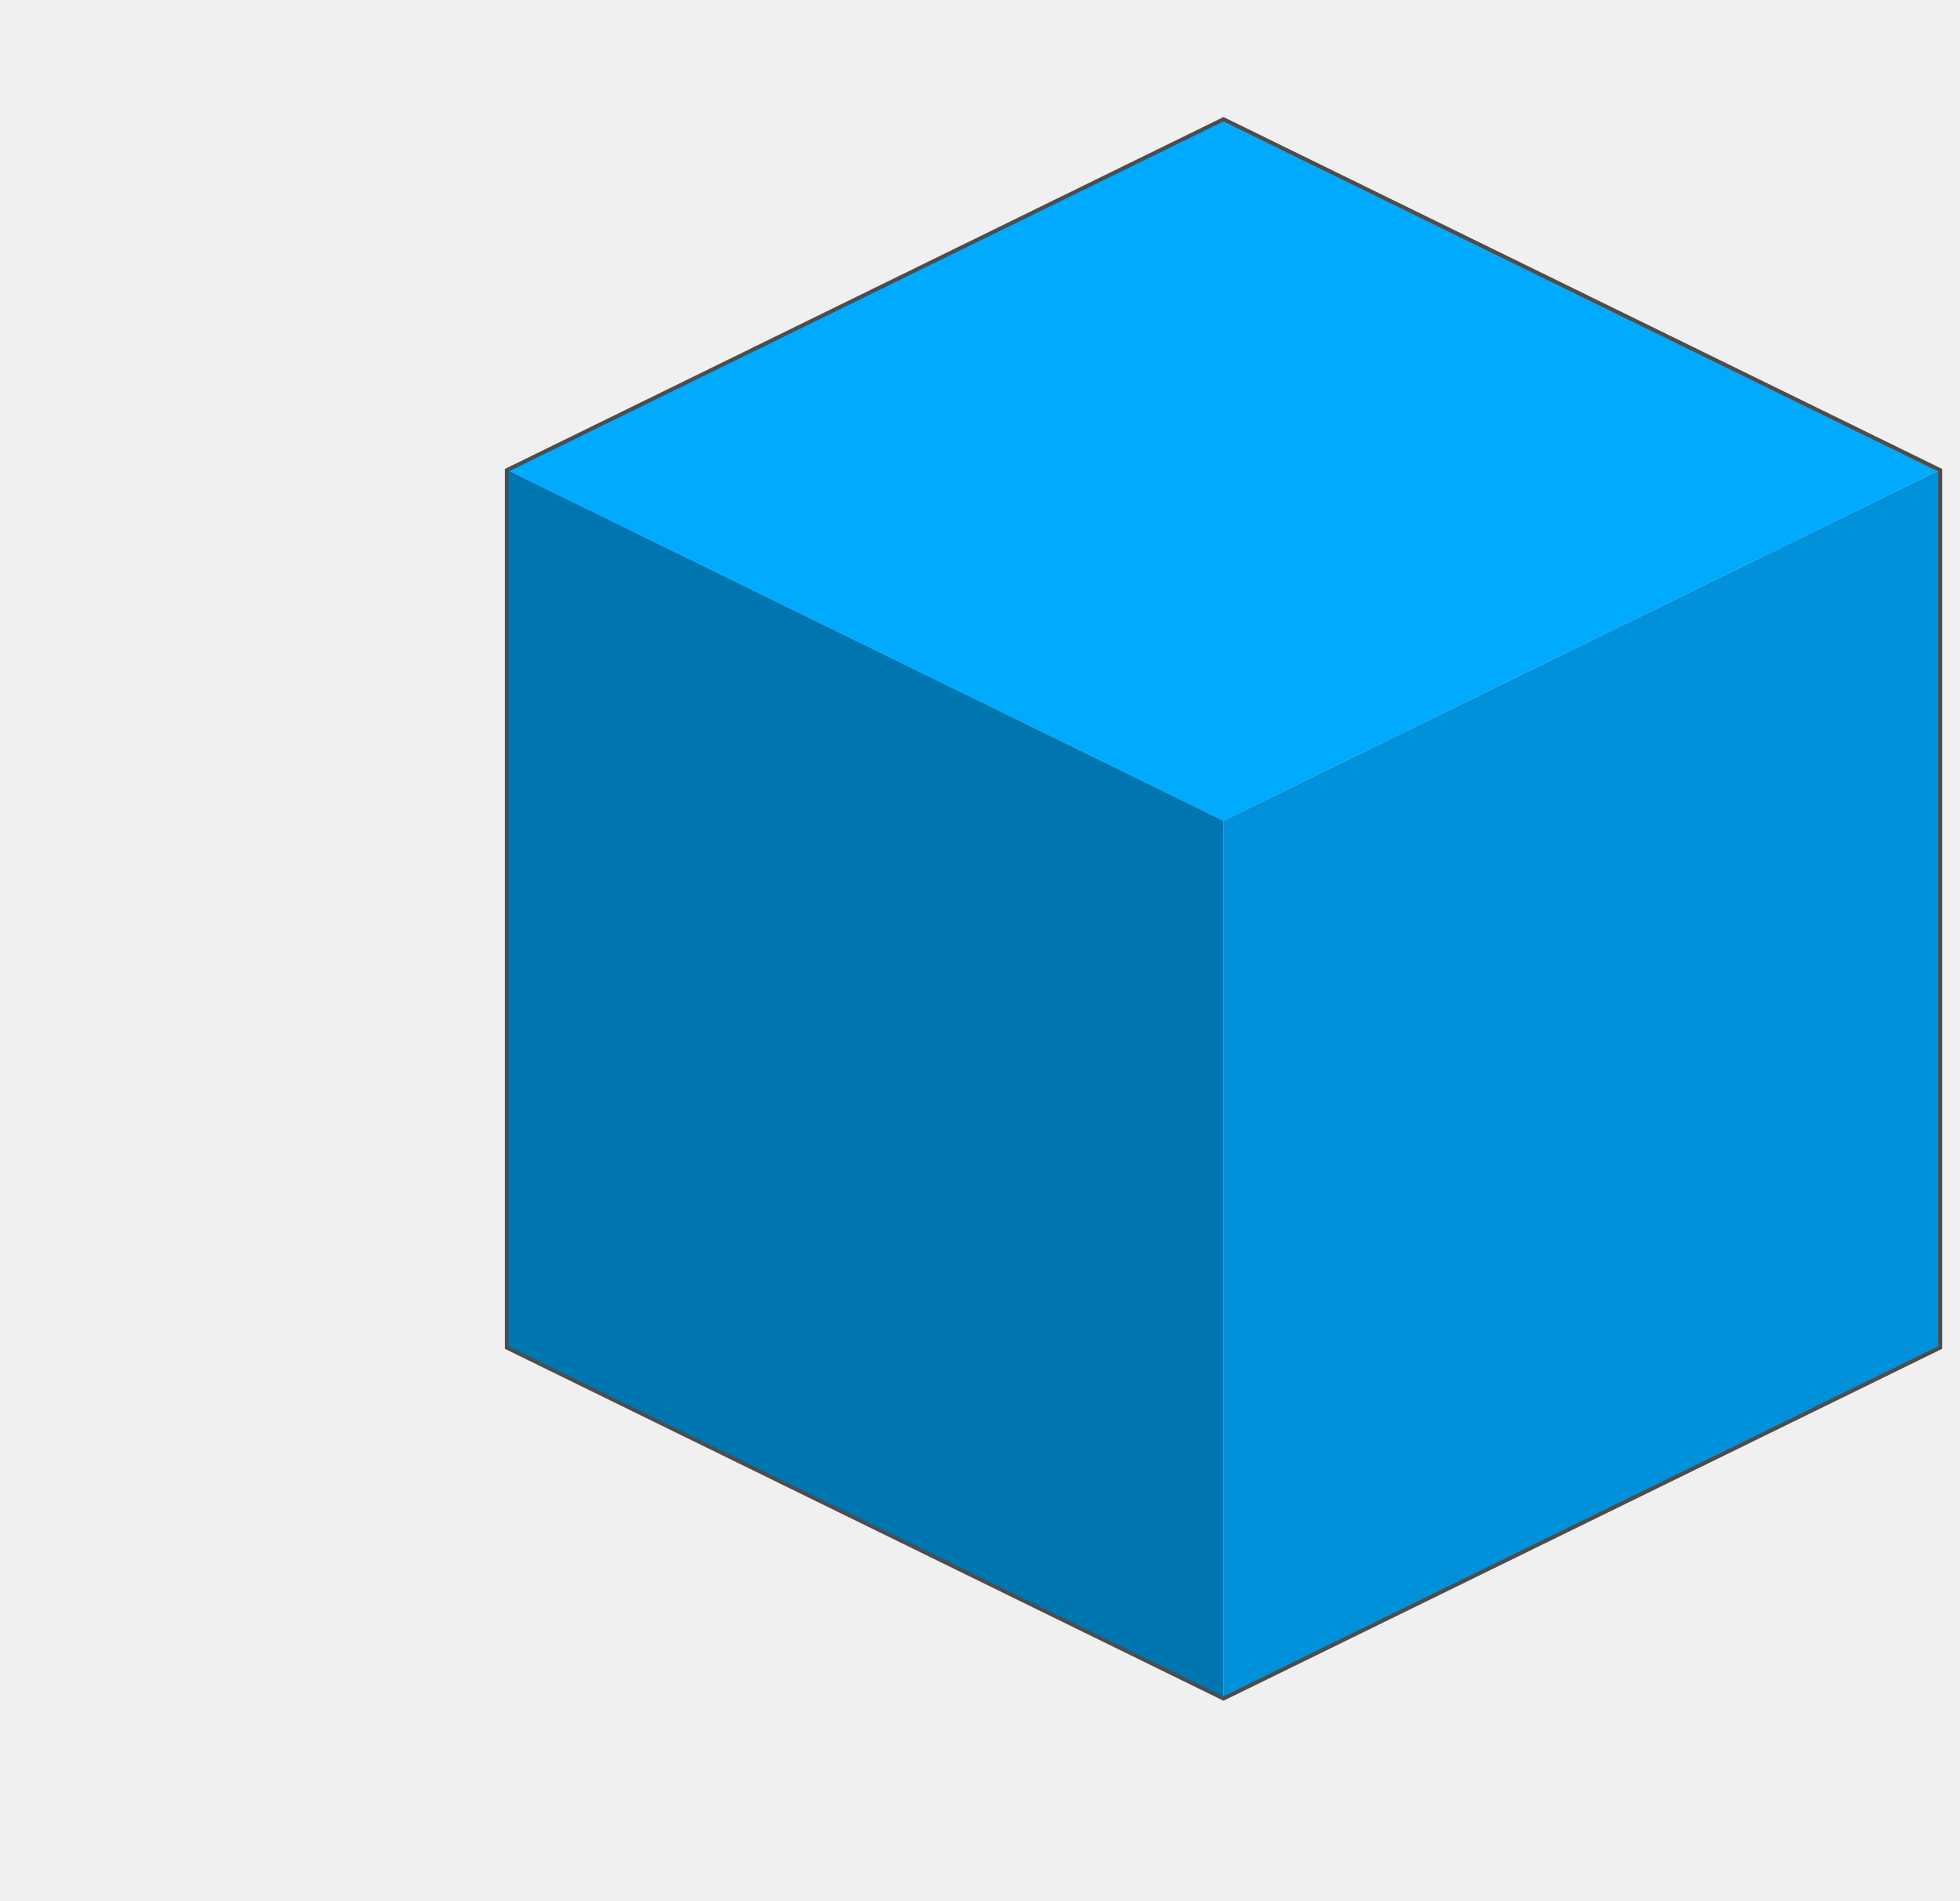
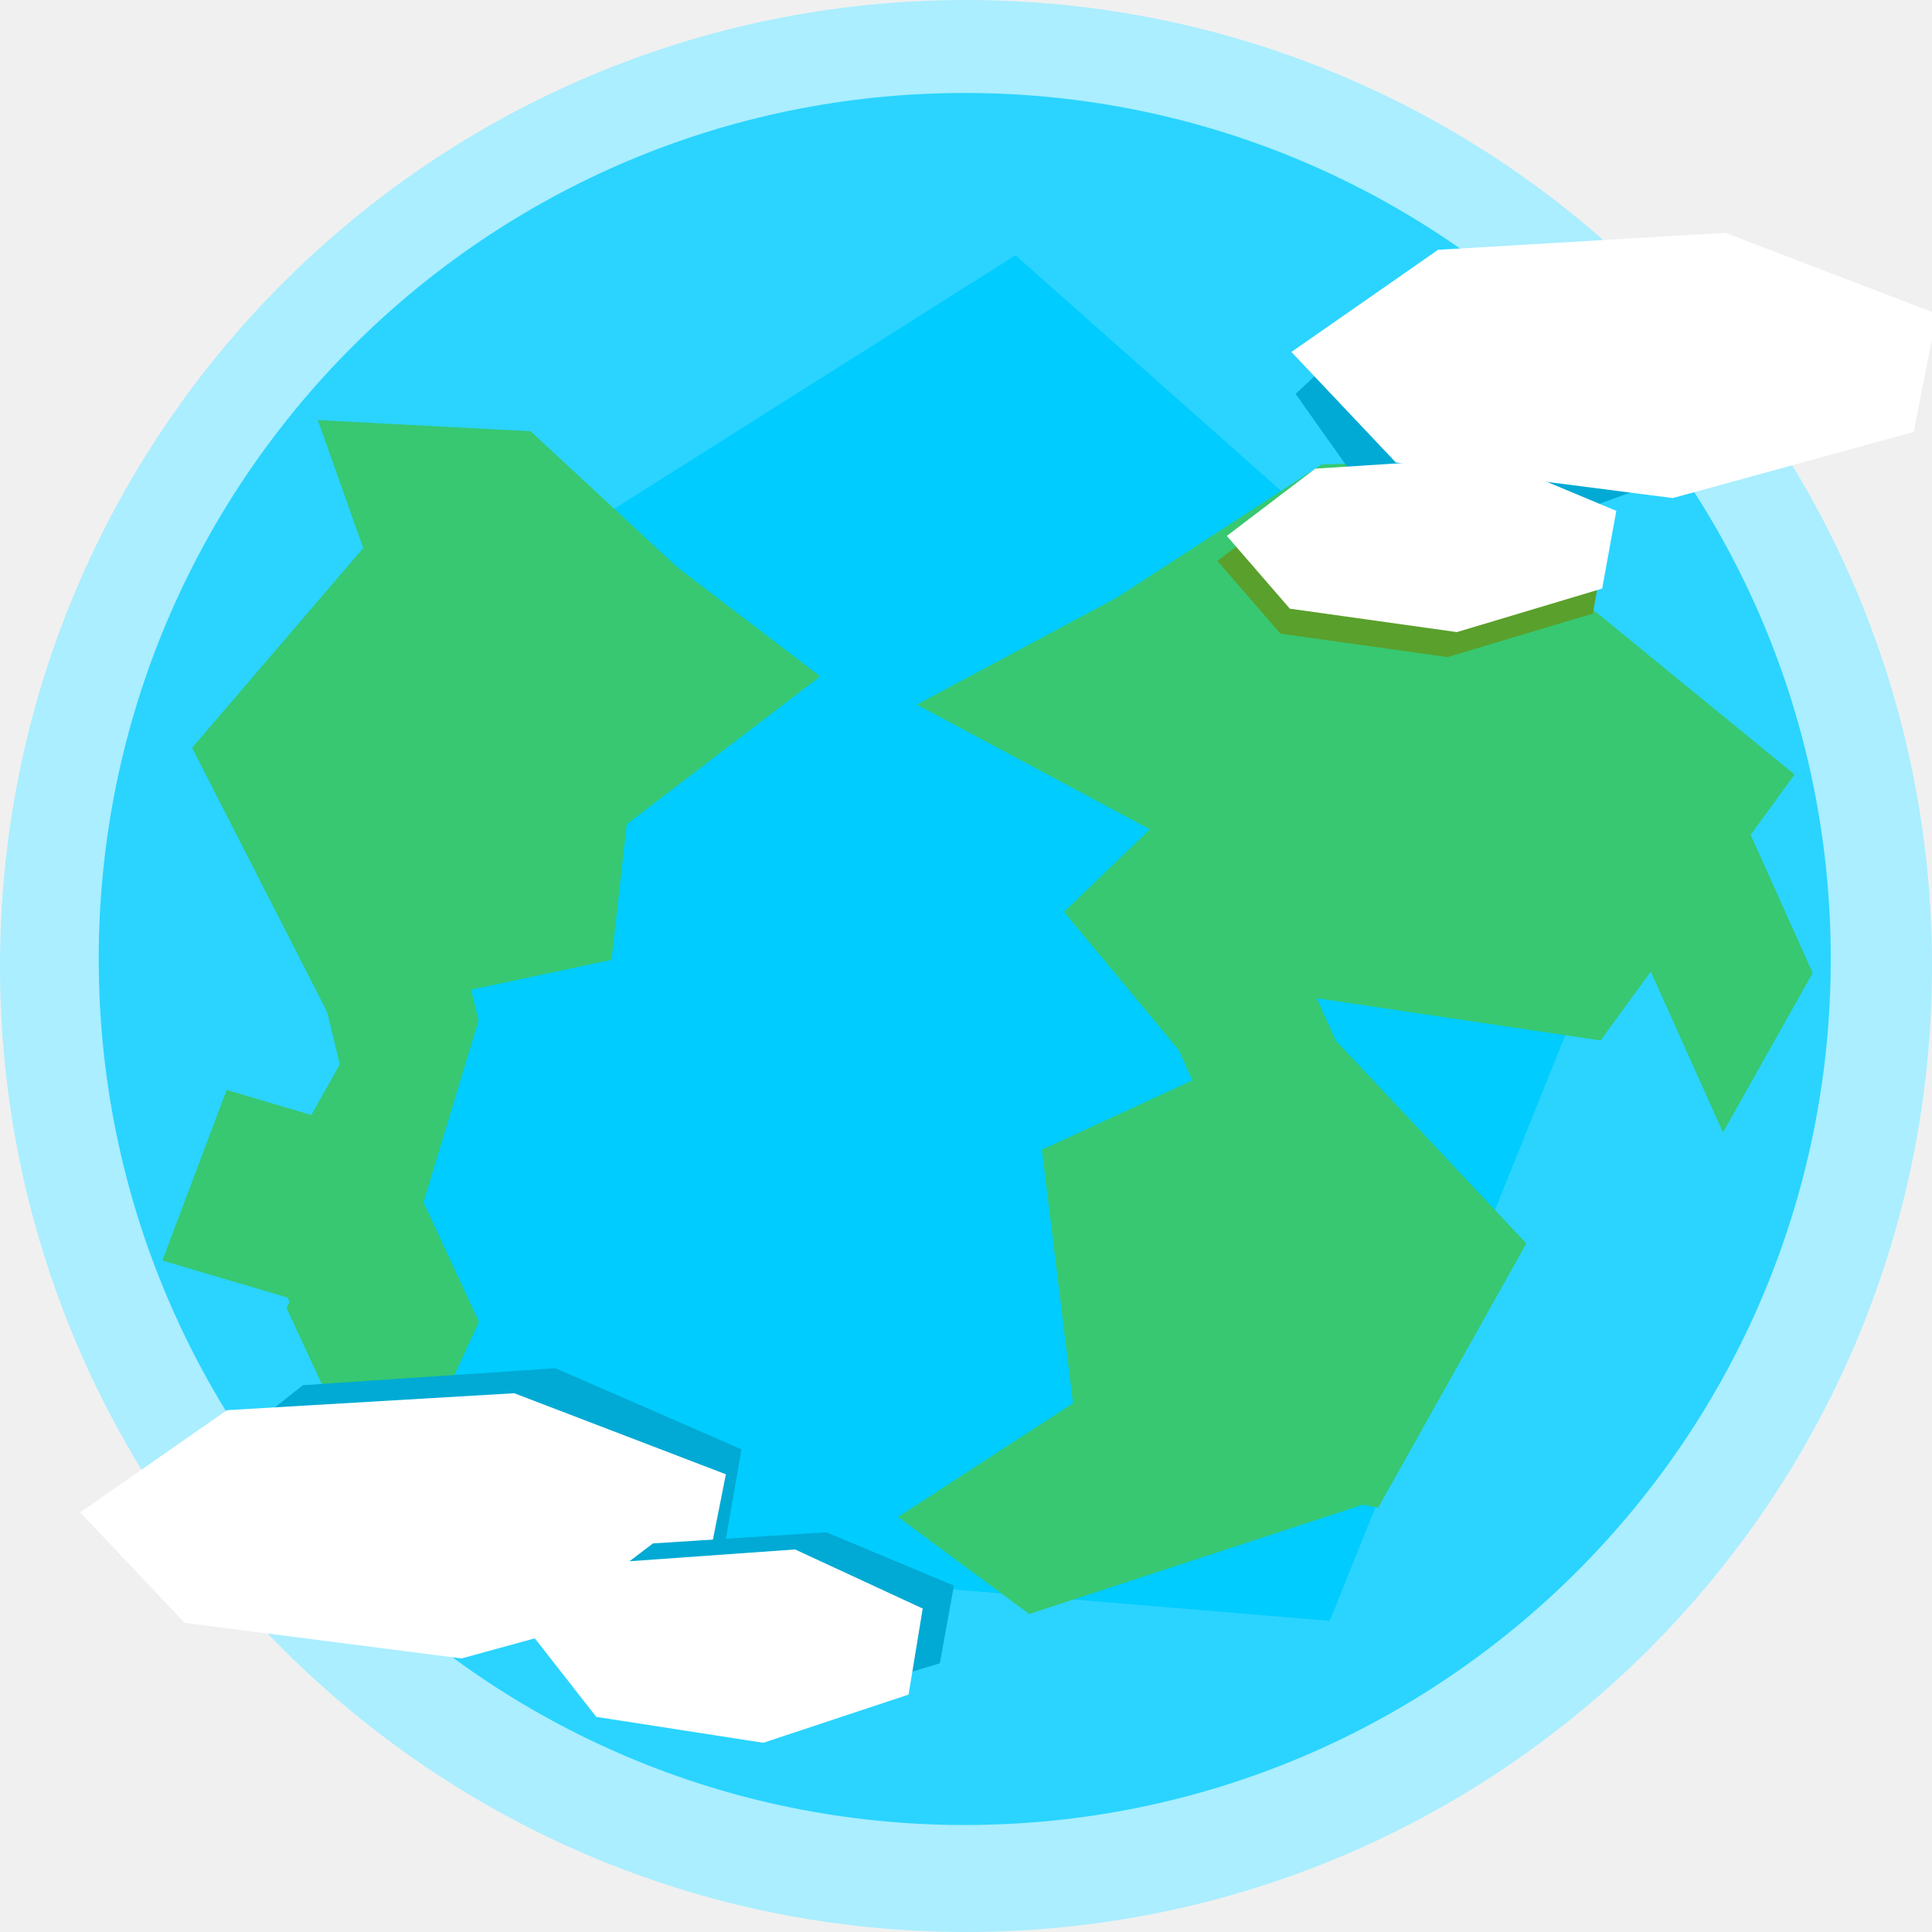
- <svg xmlns="http://www.w3.org/2000/svg" width="495" height="480">
-   <g>
-     <g id="layer1">
-       <g id="g3000">
-         <path fill="#00AAFFFF" d="m309,30l-181,88.644l181,88.644l181,-88.644l-181,-88.644z" id="path2987" />
-         <path fill="#0091DAFF" id="path2989" d="m309,207.289l0,221.611l181,-88.644l0,-221.611l-181,88.644z" />
-         <path fill="#0076B1FF" d="m309,207.289l0,221.611l-181,-88.644l0,-221.611l181,88.644z" id="path2991" />
-         <path fill="none" stroke="#4d4d4d" stroke-width="1px" d="m309,30.114l-181,88.644l0,221.611l181,88.644l181,-88.644l0,-221.611l-181,-88.644z" id="path2993" />
-       </g>
-     </g>
+ <svg xmlns="http://www.w3.org/2000/svg" width="88.145mm" height="88.145mm" viewBox="0 0 312.325 312.325" id="svg2" version="1.1">
+   <defs id="defs4">
+     </defs>
+   <g id="layer1" transform="translate(-155.4696,-191.6184)">
+     <circle id="path3336-7" cx="-311.632" cy="-347.781" r="156.162" style="fill:#aaeeff;fill-opacity:1" transform="scale(-1,-1)" />
+     <circle id="path3336" cx="-311.429" cy="-346.648" r="140" style="fill:#2ad4ff" transform="scale(-1,-1)" />
+     <path style="fill:#00ccff;fill-opacity:1" id="path4219" d="m 334.36,323.537 22.833,95.852 -84.105,51.335 -74.813,-64.125 37.868,-90.967 z" transform="matrix(-1.37503,0,0,-1.42336,695.1412,902.8977)" />
+     <path style="fill:#37c871;fill-opacity:1" id="path4349" d="m 335.782,446.87 -14.954,39.776 -42.45,-1.931 -11.281,-40.969 35.478,-23.389 z" transform="matrix(1.325177,-0.4597742,0.1526981,0.5094319,-96.03829,191.689)" />
+     <rect style="fill:#37c871" id="rect3338-3-6" width="29.222" height="29.463" x="-64.711" y="-502.064" transform="matrix(-0.7210359,0.6928977,-0.638766,-0.7694011,0,0)" />
+     <path style="fill:#37c871" id="path3392" d="m -259.545,-350.213 0,-41.005 0,-41.005 35.511,20.502 35.511,20.502 -35.511,20.502 z" transform="matrix(-0.8561948,0,0,-0.7935078,142.2679,-4.910275)" />
+     <path style="fill:#37c871;fill-opacity:1" id="path4213" d="m -320.723,-320.002 -55.428,25.782 -41.648,-44.748 29.688,-53.438 59.996,11.721 z" transform="matrix(-1.056585,0,0,-0.8044237,4.13802,44.15564)" />
+     <rect style="fill:#37c871" id="rect3338-3-6-5" width="29.571" height="31.628" x="-238.138" y="-622.045" transform="matrix(-0.4902917,0.8715584,-0.409459,-0.9123285,0,0)" />
+     <path style="fill:#37c871;fill-opacity:1" id="path4213-2" d="m -320.723,-320.002 -55.428,25.782 -41.648,-44.748 29.688,-53.438 59.996,11.721 z" transform="matrix(-0.8068461,0,0,-0.7992797,65.11874,121.707)" />
+     <path style="fill:#37c871;fill-opacity:1" id="path4349-7" d="m 335.782,446.87 -14.954,39.776 -42.45,-1.931 -11.281,-40.969 35.478,-23.389 z" transform="matrix(1.325177,-0.4597742,0.1526981,0.5094319,-121.0694,333.5951)" />
+     <rect style="fill:#37c871" id="rect3338-3-6-5-0" width="29.571" height="31.628" x="-331.167" y="-698.807" transform="matrix(-0.4902917,0.8715584,-0.409459,-0.9123285,0,0)" />
+     <path style="fill:#37c871;fill-opacity:1" id="path4349-9" d="m 335.782,446.87 -14.954,39.776 -42.45,-1.931 -11.281,-40.969 35.478,-23.389 z" transform="matrix(-0.948346,-0.4695663,-0.1092764,0.5202816,574.1192,184.7069)" />
+     <path style="fill:#37c871" id="path3392-3" d="m -259.545,-350.213 0,-41.005 0,-41.005 35.511,20.502 35.511,20.502 -35.511,20.502 z" transform="matrix(0.6127248,0,0,-0.8104076,403.5784,-16.07945)" />
+     <path style="fill:#37c871;fill-opacity:1" id="path4213-6" d="m -320.723,-320.002 -55.428,25.782 -41.648,-44.748 29.688,-53.438 59.996,11.721 z" transform="matrix(0.7561315,0,0,-0.821556,502.4293,34.03146)" />
+     <rect style="fill:#37c871" id="rect3338-3-6-5-0-0" width="46.349" height="51.092" x="-281.57" y="-644.083" transform="matrix(-0.2897905,0.9570901,-0.2348103,-0.9720412,0,0)" />
+     <rect style="fill:#37c871" id="rect3338-3-6-5-0-6" width="29.571" height="31.628" x="-54.321" y="-481.39" transform="matrix(-0.4902917,0.8715584,-0.409459,-0.9123285,0,0)" />
+     <rect style="fill:#37c871" id="rect3338-3-6-2" width="29.222" height="29.463" x="-339.4" y="-328.544" transform="matrix(-0.9589908,-0.2834372,0.3522585,-0.9359028,0,0)" />
+     <rect style="fill:#37c871" id="rect3338-3-6-5-0-61" width="35.813" height="38.295" x="-53.26" y="-500.181" transform="matrix(-0.418087,0.908407,-0.421094,-0.907017,0,0)" />
+     <path style="fill:#00aad4;fill-opacity:1" id="path4616-8-7-9-2-0" d="m 339.317,203.928 -3.147,38.861 -32.345,21.768 -37.186,-11.716 -14.025,-36.378 19.697,-33.647 38.587,-5.579 z" transform="matrix(0.7961143,0,0,0.4331439,163.7991,161.5331)" />
+     <path style="fill:#ffffff;fill-opacity:1" id="path4616" d="m 339.317,203.928 -3.147,38.861 -32.345,21.768 -37.186,-11.716 -14.025,-36.378 19.697,-33.647 38.587,-5.579 z" transform="matrix(1.203886,0,0,0.4909864,60.11753,142.2393)" />
+     <path style="fill:#00aad4;fill-opacity:1" id="path4616-8-3" d="m 339.317,203.928 -3.147,38.861 -32.345,21.768 -37.186,-11.716 -14.025,-36.378 19.697,-33.647 38.587,-5.579 z" transform="matrix(1.058253,0,0,0.4909864,-83.74313,325.7851)" />
+     <path style="fill:#ffffff;fill-opacity:1" id="path4616-8" d="m 339.317,203.928 -3.147,38.861 -32.345,21.768 -37.186,-11.716 -14.025,-36.378 19.697,-33.647 38.587,-5.579 z" transform="matrix(1.203886,0,0,0.4909864,-135.6842,329.8257)" />
+     <path style="fill:#00aad4;fill-opacity:1" id="path4616-8-7-9-2-2" d="m 339.317,203.928 -3.147,38.861 -32.345,21.768 -37.186,-11.716 -14.025,-36.378 19.697,-33.647 38.587,-5.579 z" transform="matrix(0.7262105,0,0,0.3232432,63.26989,382.032)" />
+     <path style="fill:#ffffff;fill-opacity:1" id="path4616-8-7" d="m 339.317,203.928 -3.147,38.861 -32.345,21.768 -37.186,-11.716 -14.025,-36.378 19.697,-33.647 38.587,-5.579 z" transform="matrix(0.7262105,0,0,0.3579487,58.21912,378.6588)" />
+     <path style="fill:#5aa02c;fill-opacity:1" id="path4616-8-7-9-2" d="m 339.317,203.928 -3.147,38.861 -32.345,21.768 -37.186,-11.716 -14.025,-36.378 19.697,-33.647 38.587,-5.579 z" transform="matrix(0.7262105,0,0,0.3232432,168.8308,212.3264)" />
+     <path style="fill:#ffffff;fill-opacity:1" id="path4616-8-7-9" d="m 339.317,203.928 -3.147,38.861 -32.345,21.768 -37.186,-11.716 -14.025,-36.378 19.697,-33.647 38.587,-5.579 z" transform="matrix(0.7262105,0,0,0.3232432,170.3461,208.2858)" />
  </g>
</svg>
